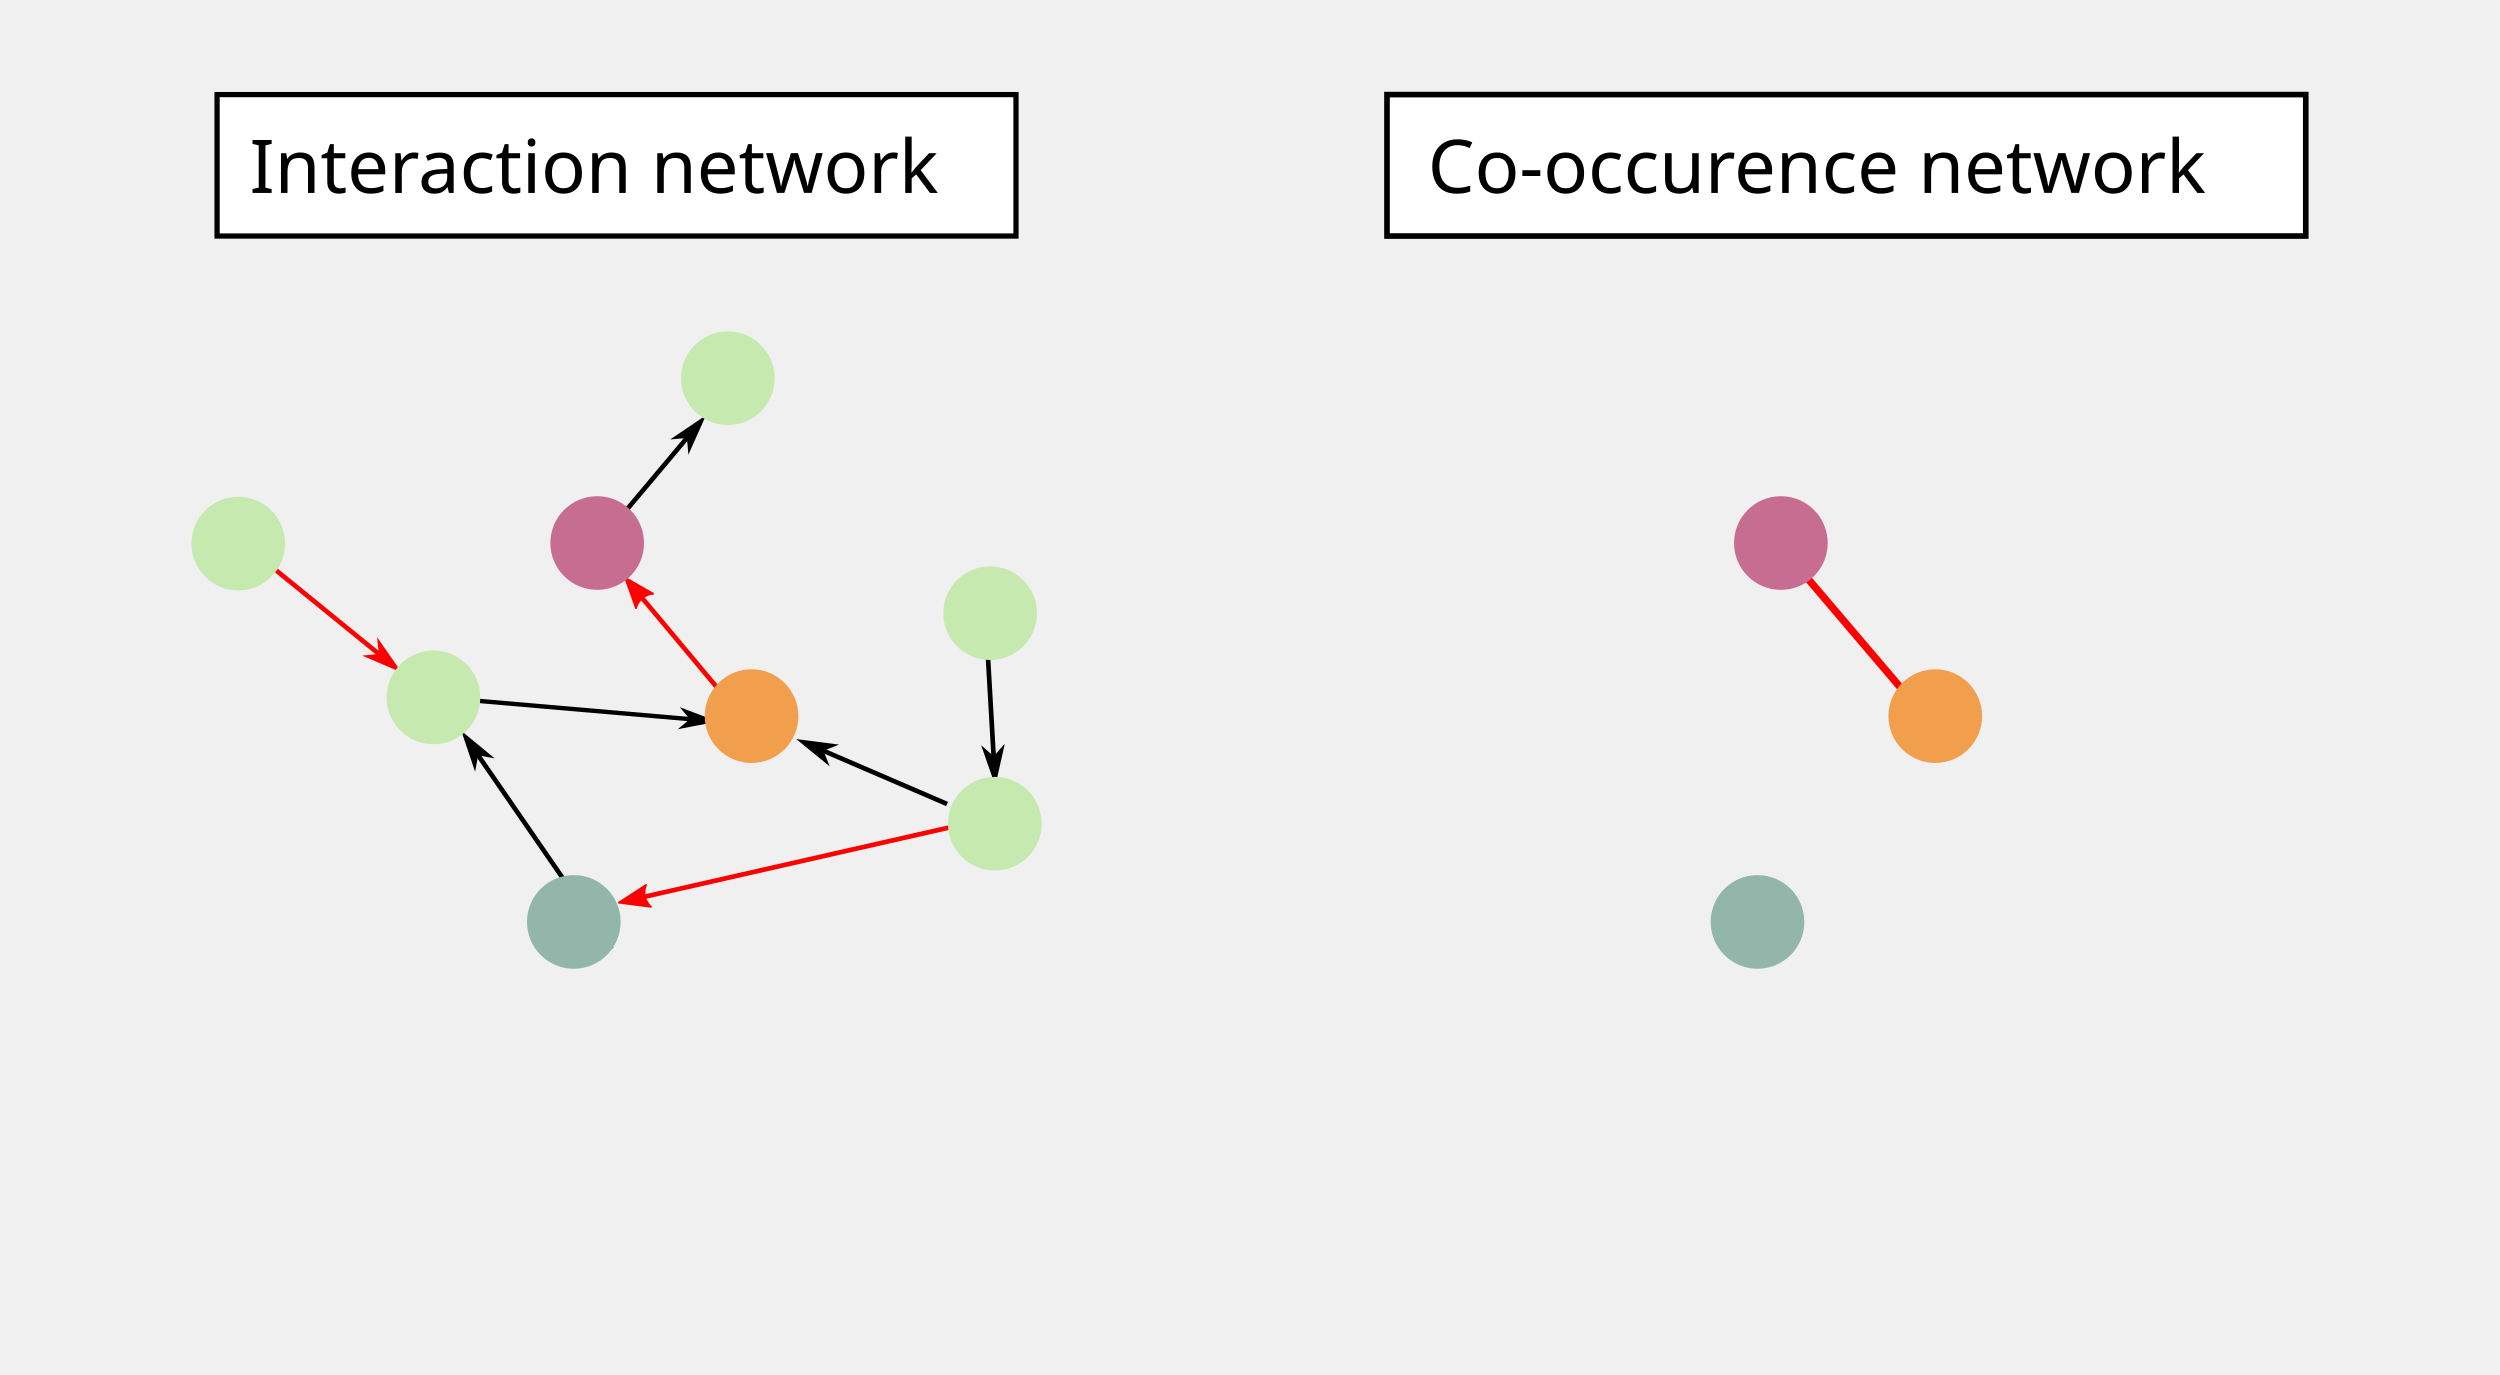
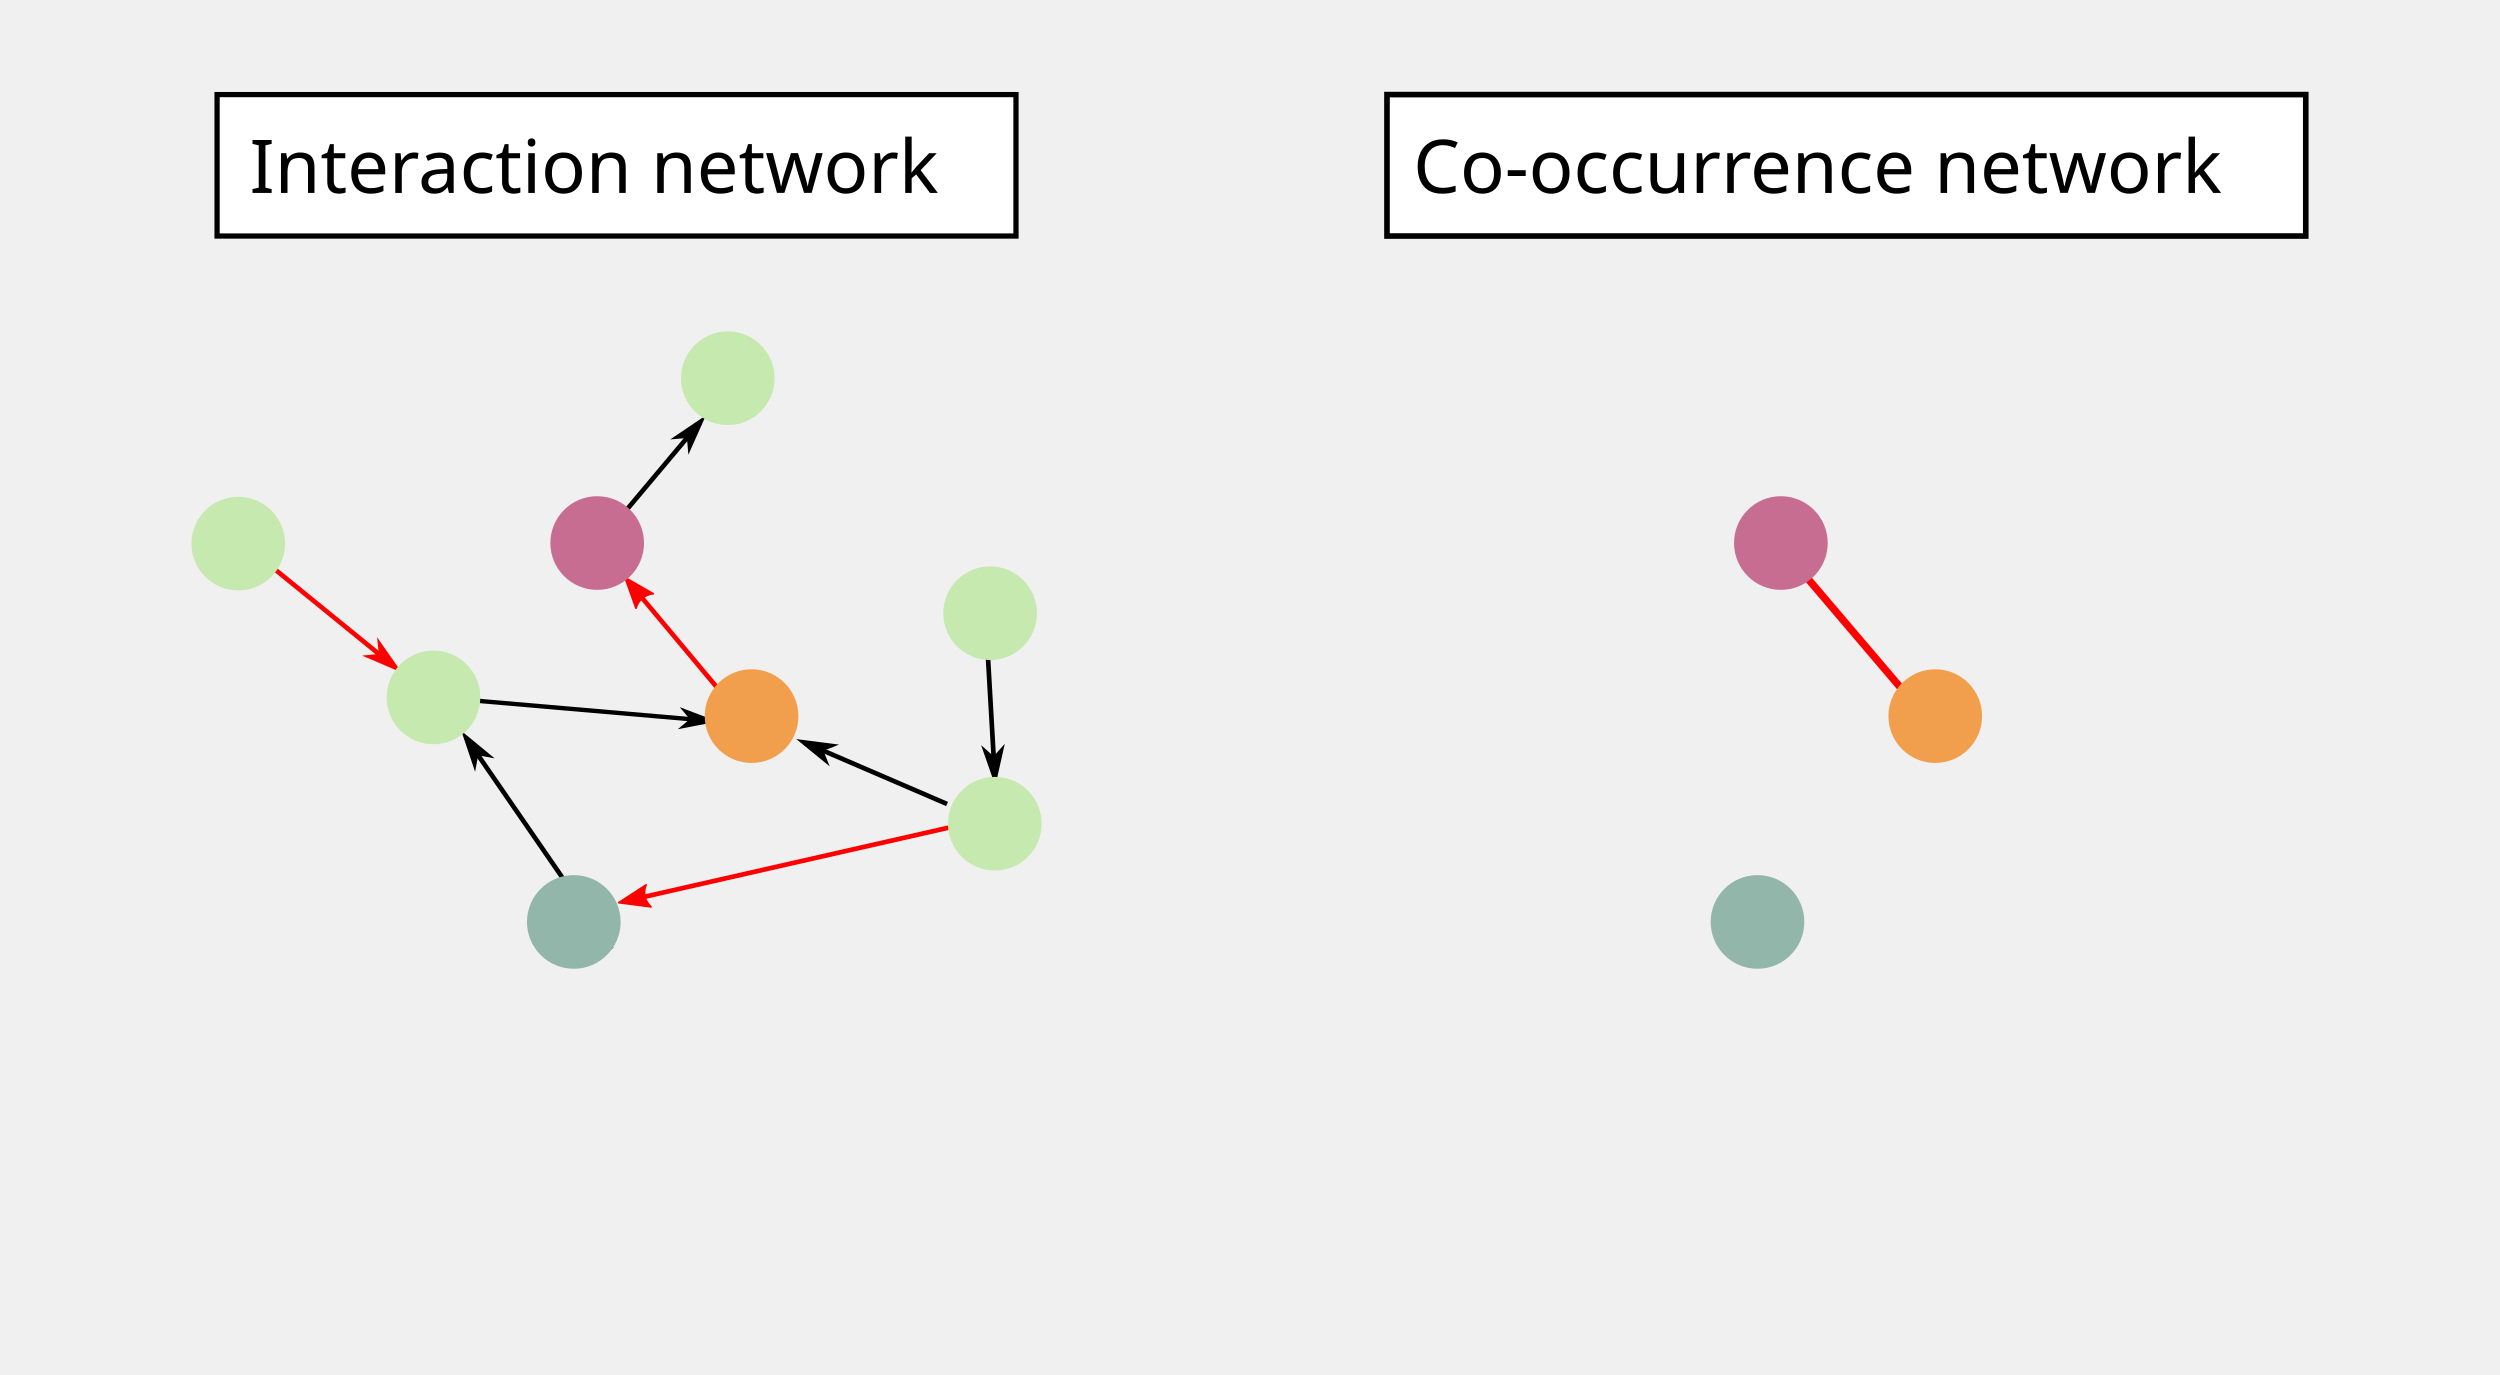
<svg xmlns="http://www.w3.org/2000/svg" width="1000" height="550" id="svg5359" version="1.1">
  <defs id="defs5361">
    <marker style="overflow:visible" id="Arrow1Lend" refX="0" refY="0" orient="auto">
      <path transform="matrix(-0.8,0,0,-0.8,-10,0)" style="fill-rule:evenodd;stroke:#000000;stroke-width:1pt" d="M 0,0 5,-5 -12.5,0 5,5 0,0 z" id="path4191" />
    </marker>
    <marker style="overflow:visible" id="marker5264" refX="0" refY="0" orient="auto">
      <path transform="matrix(-0.8,0,0,-0.8,-10,0)" style="fill-rule:evenodd;stroke:#000000;stroke-width:1pt" d="M 0,0 5,-5 -12.5,0 5,5 0,0 z" id="path5266" />
    </marker>
    <marker style="overflow:visible" id="marker5268" refX="0" refY="0" orient="auto">
      <path transform="matrix(-0.8,0,0,-0.8,-10,0)" style="fill-rule:evenodd;stroke:#000000;stroke-width:1pt" d="M 0,0 5,-5 -12.5,0 5,5 0,0 z" id="path5270" />
    </marker>
    <marker style="overflow:visible" id="marker5272" refX="0" refY="0" orient="auto">
      <path transform="matrix(-0.8,0,0,-0.8,-10,0)" style="fill-rule:evenodd;stroke:#000000;stroke-width:1pt" d="M 0,0 5,-5 -12.5,0 5,5 0,0 z" id="path5274" />
    </marker>
    <marker style="overflow:visible" id="Arrow1Mend" refX="0" refY="0" orient="auto">
      <path transform="matrix(-0.4,0,0,-0.4,-4,0)" style="fill-rule:evenodd;stroke:#000000;stroke-width:1pt" d="M 0,0 5,-5 -12.5,0 5,5 0,0 z" id="path4197" />
    </marker>
    <clipPath id="clipPath14120" clipPathUnits="userSpaceOnUse">
      <path id="path14122" d="m 59.04,73.44 320.22,0 0,142.77 -320.22,0 0,-142.77 z" />
    </clipPath>
    <clipPath id="clipPath14184" clipPathUnits="userSpaceOnUse">
      <path id="path14186" d="m 59.04,73.44 320.22,0 0,142.77 -320.22,0 0,-142.77 z" />
    </clipPath>
    <clipPath id="clipPath14529" clipPathUnits="userSpaceOnUse">
      <path id="path14531" d="m 59.04,73.44 320.22,0 0,142.77 -320.22,0 0,-142.77 z" />
    </clipPath>
    <clipPath id="clipPath14593" clipPathUnits="userSpaceOnUse">
      <path id="path14595" d="m 59.04,73.44 320.22,0 0,142.77 -320.22,0 0,-142.77 z" />
    </clipPath>
    <clipPath id="clipPath13294" clipPathUnits="userSpaceOnUse">
      <path id="path13296" d="m 59.04,73.44 320.22,0 0,142.77 -320.22,0 0,-142.77 z" />
    </clipPath>
    <clipPath id="clipPath13358" clipPathUnits="userSpaceOnUse">
      <path id="path13360" d="m 59.04,73.44 320.22,0 0,142.77 -320.22,0 0,-142.77 z" />
    </clipPath>
    <marker style="overflow:visible" id="marker6138" refX="0" refY="0" orient="auto">
      <path transform="matrix(-0.4,0,0,-0.4,-4,0)" style="fill-rule:evenodd;stroke:#000000;stroke-width:1pt" d="M 0,0 5,-5 -12.5,0 5,5 0,0 z" id="path6140" />
    </marker>
    <marker style="overflow:visible" id="marker6142" refX="0" refY="0" orient="auto">
      <path transform="matrix(-0.4,0,0,-0.4,-4,0)" style="fill-rule:evenodd;stroke:#000000;stroke-width:1pt" d="M 0,0 5,-5 -12.5,0 5,5 0,0 z" id="path6144" />
    </marker>
    <clipPath id="clipPath13706" clipPathUnits="userSpaceOnUse">
      <path id="path13708" d="m 59.04,73.44 320.22,0 0,142.77 -320.22,0 0,-142.77 z" />
    </clipPath>
    <clipPath id="clipPath13770" clipPathUnits="userSpaceOnUse">
      <path id="path13772" d="m 59.04,73.44 320.22,0 0,142.77 -320.22,0 0,-142.77 z" />
    </clipPath>
    <marker style="overflow:visible" id="marker6150" refX="0" refY="0" orient="auto">
      <path transform="matrix(-0.4,0,0,-0.4,-4,0)" style="fill-rule:evenodd;stroke:#000000;stroke-width:1pt" d="M 0,0 5,-5 -12.5,0 5,5 0,0 z" id="path6152" />
    </marker>
    <marker style="overflow:visible" id="marker6154" refX="0" refY="0" orient="auto">
      <path transform="matrix(-0.4,0,0,-0.4,-4,0)" style="fill-rule:evenodd;stroke:#000000;stroke-width:1pt" d="M 0,0 5,-5 -12.5,0 5,5 0,0 z" id="path6156" />
    </marker>
    <clipPath id="clipPath14941" clipPathUnits="userSpaceOnUse">
      <path id="path14943" d="m 59.04,73.44 320.22,0 0,142.77 -320.22,0 0,-142.77 z" />
    </clipPath>
    <clipPath id="clipPath15005" clipPathUnits="userSpaceOnUse">
      <path id="path15007" d="m 59.04,73.44 320.22,0 0,142.77 -320.22,0 0,-142.77 z" />
    </clipPath>
    <marker style="overflow:visible" id="marker6162" refX="0" refY="0" orient="auto">
      <path transform="matrix(-0.4,0,0,-0.4,-4,0)" style="fill-rule:evenodd;stroke:#000000;stroke-width:1pt" d="M 0,0 5,-5 -12.5,0 5,5 0,0 z" id="path6164" />
    </marker>
    <marker style="overflow:visible" id="marker6166" refX="0" refY="0" orient="auto">
      <path transform="matrix(-0.4,0,0,-0.4,-4,0)" style="fill-rule:evenodd;stroke:#000000;stroke-width:1pt" d="M 0,0 5,-5 -12.5,0 5,5 0,0 z" id="path6168" />
    </marker>
    <marker style="overflow:visible" id="marker6170" refX="0" refY="0" orient="auto">
      <path transform="matrix(-0.4,0,0,-0.4,-4,0)" style="fill-rule:evenodd;stroke:#000000;stroke-width:1pt" d="M 0,0 5,-5 -12.5,0 5,5 0,0 z" id="path6172" />
    </marker>
    <marker style="overflow:visible" id="marker6174" refX="0" refY="0" orient="auto">
      <path transform="matrix(-0.4,0,0,-0.4,-4,0)" style="fill-rule:evenodd;stroke:#000000;stroke-width:1pt" d="M 0,0 5,-5 -12.5,0 5,5 0,0 z" id="path6176" />
    </marker>
    <marker style="overflow:visible" id="marker6178" refX="0" refY="0" orient="auto">
      <path transform="matrix(-0.4,0,0,-0.4,-4,0)" style="fill-rule:evenodd;stroke:#000000;stroke-width:1pt" d="M 0,0 5,-5 -12.5,0 5,5 0,0 z" id="path6180" />
    </marker>
    <marker style="overflow:visible" id="marker33532" refX="0" refY="0" orient="auto">
      <path transform="matrix(-0.4,0,0,-0.4,-4,0)" style="fill-rule:evenodd;stroke:#000000;stroke-width:1pt" d="M 0,0 5,-5 -12.5,0 5,5 0,0 z" id="path33534" />
    </marker>
    <marker style="overflow:visible" id="marker10291" refX="0" refY="0" orient="auto">
      <path transform="matrix(-0.4,0,0,-0.4,-4,0)" style="fill-rule:evenodd;stroke:#000000;stroke-width:1pt" d="M 0,0 5,-5 -12.5,0 5,5 0,0 z" id="path10293" />
    </marker>
    <marker style="overflow:visible" id="marker33528d" refX="0" refY="0" orient="auto">
      <path transform="scale(0.6,0.6)" d="M 8.719,4.034 -2.207,0.016 8.719,-4.002 c -1.745,2.372 -1.735,5.617 -6e-7,8.035 z" style="fill:#ff0000;fill-rule:evenodd;stroke:#ff0000;stroke-width:0.625;stroke-linejoin:round" id="path9582" />
    </marker>
    <marker style="overflow:visible" id="marker10297" refX="0" refY="0" orient="auto">
      <path transform="matrix(-0.4,0,0,-0.4,-4,0)" style="fill-rule:evenodd;stroke:#000000;stroke-width:1pt" d="M 0,0 5,-5 -12.5,0 5,5 0,0 z" id="path10299" />
    </marker>
    <marker style="overflow:visible" id="marker33532T" refX="0" refY="0" orient="auto">
      <path transform="matrix(-0.4,0,0,-0.4,-4,0)" style="fill:#ff0000;fill-rule:evenodd;stroke:#ff0000;stroke-width:1pt" d="M 0,0 5,-5 -12.5,0 5,5 0,0 z" id="path9585" />
    </marker>
    <marker style="overflow:visible" id="marker10303" refX="0" refY="0" orient="auto">
      <path transform="matrix(-0.4,0,0,-0.4,-4,0)" style="fill-rule:evenodd;stroke:#000000;stroke-width:1pt" d="M 0,0 5,-5 -12.5,0 5,5 0,0 z" id="path10305" />
    </marker>
    <marker style="overflow:visible" id="marker335282" refX="0" refY="0" orient="auto">
      <path transform="scale(0.6,0.6)" d="M 8.719,4.034 -2.207,0.016 8.719,-4.002 c -1.745,2.372 -1.735,5.617 -6e-7,8.035 z" style="fill:#ff0000;fill-rule:evenodd;stroke:#ff0000;stroke-width:0.625;stroke-linejoin:round" id="path9579" />
    </marker>
    <marker style="overflow:visible" id="marker10309" refX="0" refY="0" orient="auto">
      <path transform="matrix(-0.4,0,0,-0.4,-4,0)" style="fill-rule:evenodd;stroke:#000000;stroke-width:1pt" d="M 0,0 5,-5 -12.5,0 5,5 0,0 z" id="path10311" />
    </marker>
    <marker style="overflow:visible" id="Arrow2Mstart" refX="0" refY="0" orient="auto">
      <path transform="scale(0.6,0.6)" d="M 8.719,4.034 -2.207,0.016 8.719,-4.002 c -1.745,2.372 -1.735,5.617 -6e-7,8.035 z" style="fill-rule:evenodd;stroke-width:0.625;stroke-linejoin:round" id="path4212" />
    </marker>
    <marker style="overflow:visible" id="marker22553-3" refX="0" refY="0" orient="auto">
      <path transform="matrix(-0.4,0,0,-0.4,-4,0)" style="fill-rule:evenodd;stroke:#000000;stroke-width:1pt" d="M 0,0 5,-5 -12.5,0 5,5 0,0 z" id="path22555-3" />
    </marker>
    <marker style="overflow:visible" id="marker10317" refX="0" refY="0" orient="auto">
      <path transform="scale(0.6,0.6)" d="M 8.719,4.034 -2.207,0.016 8.719,-4.002 c -1.745,2.372 -1.735,5.617 -6e-7,8.035 z" style="fill-rule:evenodd;stroke-width:0.625;stroke-linejoin:round" id="path10319" />
    </marker>
    <marker style="overflow:visible" id="marker10321" refX="0" refY="0" orient="auto">
      <path transform="matrix(-0.4,0,0,-0.4,-4,0)" style="fill-rule:evenodd;stroke:#000000;stroke-width:1pt" d="M 0,0 5,-5 -12.5,0 5,5 0,0 z" id="path10323" />
    </marker>
    <marker style="overflow:visible" id="marker10325" refX="0" refY="0" orient="auto">
      <path transform="scale(0.6,0.6)" d="M 8.719,4.034 -2.207,0.016 8.719,-4.002 c -1.745,2.372 -1.735,5.617 -6e-7,8.035 z" style="fill-rule:evenodd;stroke-width:0.625;stroke-linejoin:round" id="path10327" />
    </marker>
    <marker style="overflow:visible" id="marker10329" refX="0" refY="0" orient="auto">
      <path transform="matrix(-0.4,0,0,-0.4,-4,0)" style="fill-rule:evenodd;stroke:#000000;stroke-width:1pt" d="M 0,0 5,-5 -12.5,0 5,5 0,0 z" id="path10331" />
    </marker>
    <marker style="overflow:visible" id="marker10333" refX="0" refY="0" orient="auto">
      <path transform="scale(0.6,0.6)" d="M 8.719,4.034 -2.207,0.016 8.719,-4.002 c -1.745,2.372 -1.735,5.617 -6e-7,8.035 z" style="fill-rule:evenodd;stroke-width:0.625;stroke-linejoin:round" id="path10335" />
    </marker>
    <marker style="overflow:visible" id="marker10337" refX="0" refY="0" orient="auto">
      <path transform="matrix(-0.4,0,0,-0.4,-4,0)" style="fill-rule:evenodd;stroke:#000000;stroke-width:1pt" d="M 0,0 5,-5 -12.5,0 5,5 0,0 z" id="path10339" />
    </marker>
    <clipPath id="clipPath28510" clipPathUnits="userSpaceOnUse">
      <path id="path28512" d="m 73.125,44.1 453.375,0 0,352.8 -453.375,0 0,-352.8 z" />
    </clipPath>
    <clipPath id="clipPath28520" clipPathUnits="userSpaceOnUse">
      <path id="path28522" d="m 73.125,44.1 453.375,0 0,352.8 -453.375,0 0,-352.8 z" />
    </clipPath>
    <clipPath id="clipPath28530" clipPathUnits="userSpaceOnUse">
      <path id="path28532" d="m 73.125,44.1 453.375,0 0,352.8 -453.375,0 0,-352.8 z" />
    </clipPath>
    <clipPath id="clipPath28540" clipPathUnits="userSpaceOnUse">
      <path id="path28542" d="m 73.125,44.1 453.375,0 0,352.8 -453.375,0 0,-352.8 z" />
    </clipPath>
    <clipPath id="clipPath28550" clipPathUnits="userSpaceOnUse">
      <path id="path28552" d="m 73.125,44.1 453.375,0 0,352.8 -453.375,0 0,-352.8 z" />
    </clipPath>
    <clipPath id="clipPath27711" clipPathUnits="userSpaceOnUse">
      <path id="path27713" d="m 73.125,44.1 453.375,0 0,352.8 -453.375,0 0,-352.8 z" />
    </clipPath>
    <clipPath id="clipPath27721" clipPathUnits="userSpaceOnUse">
      <path id="path27723" d="m 73.125,44.1 453.375,0 0,352.8 -453.375,0 0,-352.8 z" />
    </clipPath>
    <clipPath id="clipPath27731" clipPathUnits="userSpaceOnUse">
      <path id="path27733" d="m 73.125,44.1 453.375,0 0,352.8 -453.375,0 0,-352.8 z" />
    </clipPath>
    <clipPath id="clipPath27741" clipPathUnits="userSpaceOnUse">
      <path id="path27743" d="m 73.125,44.1 453.375,0 0,352.8 -453.375,0 0,-352.8 z" />
    </clipPath>
    <clipPath id="clipPath27751" clipPathUnits="userSpaceOnUse">
      <path id="path27753" d="m 73.125,44.1 453.375,0 0,352.8 -453.375,0 0,-352.8 z" />
    </clipPath>
    <clipPath id="clipPath27133" clipPathUnits="userSpaceOnUse">
      <path id="path27135" d="m 73.125,44.1 453.375,0 0,352.8 -453.375,0 0,-352.8 z" />
    </clipPath>
    <clipPath id="clipPath27143" clipPathUnits="userSpaceOnUse">
      <path id="path27145" d="m 73.125,44.1 453.375,0 0,352.8 -453.375,0 0,-352.8 z" />
    </clipPath>
    <clipPath id="clipPath27153" clipPathUnits="userSpaceOnUse">
      <path id="path27155" d="m 73.125,44.1 453.375,0 0,352.8 -453.375,0 0,-352.8 z" />
    </clipPath>
    <clipPath id="clipPath27163" clipPathUnits="userSpaceOnUse">
      <path id="path27165" d="m 73.125,44.1 453.375,0 0,352.8 -453.375,0 0,-352.8 z" />
    </clipPath>
    <clipPath id="clipPath27173" clipPathUnits="userSpaceOnUse">
      <path id="path27175" d="m 73.125,44.1 453.375,0 0,352.8 -453.375,0 0,-352.8 z" />
    </clipPath>
    <marker style="overflow:visible" id="marker22553-3-0" refX="0" refY="0" orient="auto">
      <path transform="matrix(-0.4,0,0,-0.4,-4,0)" style="fill-rule:evenodd;stroke:#000000;stroke-width:1pt" d="M 0,0 5,-5 -12.5,0 5,5 0,0 z" id="path22555-3-6" />
    </marker>
    <marker style="overflow:visible" id="marker10373" refX="0" refY="0" orient="auto">
      <path transform="matrix(-0.4,0,0,-0.4,-4,0)" style="fill-rule:evenodd;stroke:#000000;stroke-width:1pt" d="M 0,0 5,-5 -12.5,0 5,5 0,0 z" id="path10375" />
    </marker>
    <marker style="overflow:visible" id="marker10377" refX="0" refY="0" orient="auto">
      <path transform="matrix(-0.4,0,0,-0.4,-4,0)" style="fill-rule:evenodd;stroke:#000000;stroke-width:1pt" d="M 0,0 5,-5 -12.5,0 5,5 0,0 z" id="path10379" />
    </marker>
    <marker style="overflow:visible" id="marker10381" refX="0" refY="0" orient="auto">
      <path transform="matrix(-0.4,0,0,-0.4,-4,0)" style="fill-rule:evenodd;stroke:#000000;stroke-width:1pt" d="M 0,0 5,-5 -12.5,0 5,5 0,0 z" id="path10383" />
    </marker>
    <marker style="overflow:visible" id="Arrow1Lend-7" refX="0" refY="0" orient="auto">
      <path transform="matrix(-0.8,0,0,-0.8,-10,0)" style="fill-rule:evenodd;stroke:#000000;stroke-width:1pt" d="M 0,0 5,-5 -12.5,0 5,5 0,0 z" id="path4191-5" />
    </marker>
    <marker style="overflow:visible" id="marker33532-5" refX="0" refY="0" orient="auto">
      <path transform="matrix(-0.4,0,0,-0.4,-4,0)" style="fill-rule:evenodd;stroke:#000000;stroke-width:1pt" d="M 0,0 5,-5 -12.5,0 5,5 0,0 z" id="path33534-7" />
    </marker>
    <marker style="overflow:visible" id="marker22565" refX="0" refY="0" orient="auto">
      <path transform="matrix(-0.4,0,0,-0.4,-4,0)" style="fill-rule:evenodd;stroke:#000000;stroke-width:1pt" d="M 0,0 5,-5 -12.5,0 5,5 0,0 z" id="path22567" />
    </marker>
    <marker style="overflow:visible" id="marker33528d-5" refX="0" refY="0" orient="auto">
      <path transform="scale(0.6,0.6)" d="M 8.719,4.034 -2.207,0.016 8.719,-4.002 c -1.745,2.372 -1.735,5.617 -6e-7,8.035 z" style="fill:#ff0000;fill-rule:evenodd;stroke:#ff0000;stroke-width:0.625;stroke-linejoin:round" id="path9582-0" />
    </marker>
    <marker style="overflow:visible" id="marker22571" refX="0" refY="0" orient="auto">
      <path transform="matrix(-0.4,0,0,-0.4,-4,0)" style="fill-rule:evenodd;stroke:#000000;stroke-width:1pt" d="M 0,0 5,-5 -12.5,0 5,5 0,0 z" id="path22573" />
    </marker>
    <marker style="overflow:visible" id="marker33532T-7" refX="0" refY="0" orient="auto">
      <path transform="matrix(-0.4,0,0,-0.4,-4,0)" style="fill:#ff0000;fill-rule:evenodd;stroke:#ff0000;stroke-width:1pt" d="M 0,0 5,-5 -12.5,0 5,5 0,0 z" id="path9585-5" />
    </marker>
    <marker style="overflow:visible" id="marker22577" refX="0" refY="0" orient="auto">
      <path transform="matrix(-0.4,0,0,-0.4,-4,0)" style="fill-rule:evenodd;stroke:#000000;stroke-width:1pt" d="M 0,0 5,-5 -12.5,0 5,5 0,0 z" id="path22579" />
    </marker>
    <marker style="overflow:visible" id="marker335282-6" refX="0" refY="0" orient="auto">
      <path transform="scale(0.6,0.6)" d="M 8.719,4.034 -2.207,0.016 8.719,-4.002 c -1.745,2.372 -1.735,5.617 -6e-7,8.035 z" style="fill:#ff0000;fill-rule:evenodd;stroke:#ff0000;stroke-width:0.625;stroke-linejoin:round" id="path9579-4" />
    </marker>
    <marker style="overflow:visible" id="marker22583" refX="0" refY="0" orient="auto">
      <path transform="matrix(-0.4,0,0,-0.4,-4,0)" style="fill-rule:evenodd;stroke:#000000;stroke-width:1pt" d="M 0,0 5,-5 -12.5,0 5,5 0,0 z" id="path22585" />
    </marker>
  </defs>
  <g id="layer1" transform="translate(0,-502.3622)">
-     <g transform="matrix(0.7408668,0,0,0.7408668,-310.5191,-2088.731)" id="g22469">
-       <g transform="matrix(0.6304057,0,0,0.6304057,-273.7236,2695.283)" id="g11648-6">
-         <path id="path5036-4" d="m 1474.308,1869.641 231.868,20.031" style="fill:none;stroke:#000000;stroke-width:3.746;stroke-linecap:butt;stroke-linejoin:miter;stroke-miterlimit:4;stroke-opacity:1;stroke-dasharray:none;marker-end:url(#marker33532)" />
-         <path id="path5038-9" d="m 1943.041,1797.528 8.013,140.039" style="fill:none;stroke:#000000;stroke-width:4;stroke-linecap:butt;stroke-linejoin:miter;stroke-miterlimit:4;stroke-opacity:1;stroke-dasharray:none;marker-end:url(#marker33532)" />
-         <path id="path5040-7" d="m 1634.112,2044.218 285.868,-64.97" style="fill:#ff0000;fill-opacity:1;stroke:#ff0000;stroke-width:4;stroke-linecap:butt;stroke-linejoin:miter;stroke-miterlimit:4;stroke-opacity:1;stroke-dasharray:none;marker-start:url(#marker33528d);marker-end:none" />
-         <path id="path5044-0" d="M 1622.824,2085.091 1498.63,1904.809" style="fill:none;stroke:#000000;stroke-width:4;stroke-linecap:butt;stroke-linejoin:miter;stroke-miterlimit:4;stroke-opacity:1;stroke-dasharray:none;marker-start:none;marker-end:url(#marker33532)" />
-         <path transform="matrix(0.9534689,0,0,1.001142,524.1519,-186.5523)" d="m 1534.402,1981.817 c 0,22.126 -18.834,40.063 -42.066,40.063 -23.232,0 -42.066,-17.937 -42.066,-40.063 0,-22.126 18.834,-40.063 42.066,-40.063 23.232,0 42.066,17.937 42.066,40.063 z" id="path4988-5-75" style="fill:#c6e9af;fill-opacity:1;stroke:none" />
-         <path transform="matrix(0.9534689,0,0,1.001142,167.5938,77.86157)" d="m 1534.402,1981.817 c 0,22.126 -18.834,40.063 -42.066,40.063 -23.232,0 -42.066,-17.937 -42.066,-40.063 0,-22.126 18.834,-40.063 42.066,-40.063 23.232,0 42.066,17.937 42.066,40.063 z" id="path4988-8-3" style="fill:#92b7aa;fill-opacity:1;stroke:none" />
-         <path id="path5071-9" d="m 1302.724,1734.127 134.342,109.295" style="fill:#ff0000;fill-opacity:1;stroke:#ff0000;stroke-width:4;stroke-linecap:butt;stroke-linejoin:miter;stroke-miterlimit:4;stroke-opacity:1;stroke-dasharray:none;marker-end:url(#marker33532T)" />
-         <path id="path5073-3" d="m 1634.421,1710.507 64.214,-76.445" style="fill:none;stroke:#000000;stroke-width:4;stroke-linecap:butt;stroke-linejoin:miter;stroke-miterlimit:4;stroke-opacity:1;stroke-dasharray:none;marker-end:url(#marker33532)" />
-         <path transform="matrix(0.9534689,0,0,1.001142,299.4839,-387.8093)" d="m 1534.402,1981.817 c 0,22.126 -18.834,40.063 -42.066,40.063 -23.232,0 -42.066,-17.937 -42.066,-40.063 0,-22.126 18.834,-40.063 42.066,-40.063 23.232,0 42.066,17.937 42.066,40.063 z" id="path4988-5-8-1" style="fill:#c6e9af;fill-opacity:1;stroke:none" />
-         <path transform="matrix(0.9534689,0,0,1.001142,47.40539,-114.4392)" d="m 1534.402,1981.817 c 0,22.126 -18.834,40.063 -42.066,40.063 -23.232,0 -42.066,-17.937 -42.066,-40.063 0,-22.126 18.834,-40.063 42.066,-40.063 23.232,0 42.066,17.937 42.066,40.063 z" id="path4988-0" style="fill:#c6e9af;fill-opacity:1;stroke:none" />
-         <path transform="matrix(0.9534689,0,0,1.001142,-119.7796,-246.1662)" d="m 1534.402,1981.817 c 0,22.126 -18.834,40.063 -42.066,40.063 -23.232,0 -42.066,-17.937 -42.066,-40.063 0,-22.126 18.834,-40.063 42.066,-40.063 23.232,0 42.066,17.937 42.066,40.063 z" id="path4988-5-7-6" style="fill:#c6e9af;fill-opacity:1;stroke:none" />
-         <path id="path5075-0" d="m 1637.758,1770.998 83.209,99.489" style="fill:#ff0000;fill-opacity:1;stroke:#ff0000;stroke-width:4;stroke-linecap:butt;stroke-linejoin:miter;stroke-miterlimit:4;stroke-opacity:1;stroke-dasharray:none;marker-start:url(#marker335282);marker-end:none" />
-         <path id="path5077-2" d="m 1910.153,1960.93 -121.907,-52.488" style="fill:none;stroke:#000000;stroke-width:4;stroke-linecap:butt;stroke-linejoin:miter;stroke-miterlimit:4;stroke-opacity:1;stroke-dasharray:none;marker-end:url(#marker33532)" />
-         <path transform="matrix(0.9534689,0,0,1.001142,319.8321,-98.41434)" d="m 1534.402,1981.817 c 0,22.126 -18.834,40.063 -42.066,40.063 -23.232,0 -42.066,-17.937 -42.066,-40.063 0,-22.126 18.834,-40.063 42.066,-40.063 23.232,0 42.066,17.937 42.066,40.063 z" id="path4988-1-2" style="fill:#f29f4d;fill-opacity:1;stroke:none" />
-         <path transform="matrix(0.9534689,0,0,1.001142,528.1581,-6.270115)" d="m 1534.402,1981.817 c 0,22.126 -18.834,40.063 -42.066,40.063 -23.232,0 -42.066,-17.937 -42.066,-40.063 0,-22.126 18.834,-40.063 42.066,-40.063 23.232,0 42.066,17.937 42.066,40.063 z" id="path4988-2-4" style="fill:#c6e9af;fill-opacity:1;stroke:none" />
-         <path transform="matrix(0.9534689,0,0,1.001142,187.6251,-246.6464)" d="m 1534.402,1981.817 c 0,22.126 -18.834,40.063 -42.066,40.063 -23.232,0 -42.066,-17.937 -42.066,-40.063 0,-22.126 18.834,-40.063 42.066,-40.063 23.232,0 42.066,17.937 42.066,40.063 z" id="path4988-4-1" style="fill:#c76d91;fill-opacity:1;stroke:none" />
-       </g>
-       <g transform="translate(-487.1029,747.8414)" id="g10273-7">
-         <path transform="matrix(0.6010722,0,0,0.6311258,958.1154,1996.526)" d="m 1534.402,1981.817 c 0,22.126 -18.834,40.063 -42.066,40.063 -23.232,0 -42.066,-17.937 -42.066,-40.063 0,-22.126 18.834,-40.063 42.066,-40.063 23.232,0 42.066,17.937 42.066,40.063 z" id="path4988-8-2-0" style="fill:#92b7aa;fill-opacity:1;stroke:none" />
-         <path style="fill:#ff0000;stroke:#ff0000;stroke-width:4;stroke-linecap:butt;stroke-linejoin:miter;stroke-miterlimit:4;stroke-opacity:1;stroke-dasharray:none" d="m 1866.731,3043.68 80.125,94.147" id="path11804-1" />
-         <path transform="matrix(0.6010722,0,0,0.6311258,1054.087,1885.4)" d="m 1534.402,1981.817 c 0,22.126 -18.834,40.063 -42.066,40.063 -23.232,0 -42.066,-17.937 -42.066,-40.063 0,-22.126 18.834,-40.063 42.066,-40.063 23.232,0 42.066,17.937 42.066,40.063 z" id="path4988-1-0-8" style="fill:#f29f4d;fill-opacity:1;stroke:none" />
-         <path transform="matrix(0.6010722,0,0,0.6311258,970.7432,1791.954)" d="m 1534.402,1981.817 c 0,22.126 -18.834,40.063 -42.066,40.063 -23.232,0 -42.066,-17.937 -42.066,-40.063 0,-22.126 18.834,-40.063 42.066,-40.063 23.232,0 42.066,17.937 42.066,40.063 z" id="path4988-4-5-5" style="fill:#c76d91;fill-opacity:1;stroke:none" />
-       </g>
-       <g transform="translate(7.416532,0)" id="g12801">
-         <rect style="fill:#ffffff;fill-opacity:1;stroke:#000000;stroke-width:2.827;stroke-miterlimit:4;stroke-opacity:1;stroke-dasharray:none;stroke-dashoffset:0" id="rect12776" width="431.335" height="76.368" x="528.916" y="3548.449" />
-         <text id="text5938-2-0-4" y="3601.545" x="546.449" style="font-size:40px;font-style:normal;font-weight:normal;line-height:125%;letter-spacing:0px;word-spacing:0px;fill:#000000;fill-opacity:1;stroke:none;font-family:Sans" xml:space="preserve">
-           <tspan id="tspan5984-4-4" style="font-size:40px" y="3601.545" x="546.449">Interaction network</tspan>
-         </text>
-       </g>
-       <g transform="translate(-5.119937,0)" id="g12796">
-         <rect style="fill:#ffffff;fill-opacity:1;stroke:#000000;stroke-width:3.032;stroke-miterlimit:4;stroke-opacity:1;stroke-dasharray:none;stroke-dashoffset:0" id="rect12776-8" width="496.059" height="76.368" x="1173.09" y="3548.449" />
-         <text id="text5938-2-0-4-3" y="3601.545" x="1195.114" style="font-size:40px;font-style:normal;font-weight:normal;line-height:125%;letter-spacing:0px;word-spacing:0px;fill:#000000;fill-opacity:1;stroke:none;font-family:Sans" xml:space="preserve">
-           <tspan id="tspan5984-4-4-8" style="font-size:40px" y="3601.545" x="1195.114">Co-occurence network</tspan>
-         </text>
-       </g>
+     <g id="g11648-6" transform="matrix(0.4670467,0,0,0.4670467,-513.3119,-91.88498)">
+       <path style="fill:none;stroke:#000000;stroke-width:3.746;stroke-linecap:butt;stroke-linejoin:miter;stroke-miterlimit:4;stroke-opacity:1;stroke-dasharray:none;marker-end:url(#marker33532)" d="m 1474.308,1869.641 231.868,20.031" id="path5036-4" />
+       <path style="fill:none;stroke:#000000;stroke-width:4;stroke-linecap:butt;stroke-linejoin:miter;stroke-miterlimit:4;stroke-opacity:1;stroke-dasharray:none;marker-end:url(#marker33532)" d="m 1943.041,1797.528 8.013,140.039" id="path5038-9" />
+       <path style="fill:#ff0000;fill-opacity:1;stroke:#ff0000;stroke-width:4;stroke-linecap:butt;stroke-linejoin:miter;stroke-miterlimit:4;stroke-opacity:1;stroke-dasharray:none;marker-start:url(#marker33528d);marker-end:none" d="m 1634.112,2044.218 285.868,-64.97" id="path5040-7" />
+       <path style="fill:none;stroke:#000000;stroke-width:4;stroke-linecap:butt;stroke-linejoin:miter;stroke-miterlimit:4;stroke-opacity:1;stroke-dasharray:none;marker-start:none;marker-end:url(#marker33532)" d="M 1622.824,2085.091 1498.63,1904.809" id="path5044-0" />
+       <path style="fill:#c6e9af;fill-opacity:1;stroke:none" id="path4988-5-75" d="m 1534.402,1981.817 c 0,22.126 -18.834,40.063 -42.066,40.063 -23.232,0 -42.066,-17.937 -42.066,-40.063 0,-22.126 18.834,-40.063 42.066,-40.063 23.232,0 42.066,17.937 42.066,40.063 z" transform="matrix(0.9534689,0,0,1.001142,524.1519,-186.5523)" />
+       <path style="fill:#92b7aa;fill-opacity:1;stroke:none" id="path4988-8-3" d="m 1534.402,1981.817 c 0,22.126 -18.834,40.063 -42.066,40.063 -23.232,0 -42.066,-17.937 -42.066,-40.063 0,-22.126 18.834,-40.063 42.066,-40.063 23.232,0 42.066,17.937 42.066,40.063 z" transform="matrix(0.9534689,0,0,1.001142,167.5938,77.86157)" />
+       <path style="fill:#ff0000;fill-opacity:1;stroke:#ff0000;stroke-width:4;stroke-linecap:butt;stroke-linejoin:miter;stroke-miterlimit:4;stroke-opacity:1;stroke-dasharray:none;marker-end:url(#marker33532T)" d="m 1302.724,1734.127 134.342,109.295" id="path5071-9" />
+       <path style="fill:none;stroke:#000000;stroke-width:4;stroke-linecap:butt;stroke-linejoin:miter;stroke-miterlimit:4;stroke-opacity:1;stroke-dasharray:none;marker-end:url(#marker33532)" d="m 1634.421,1710.507 64.214,-76.445" id="path5073-3" />
+       <path style="fill:#c6e9af;fill-opacity:1;stroke:none" id="path4988-5-8-1" d="m 1534.402,1981.817 c 0,22.126 -18.834,40.063 -42.066,40.063 -23.232,0 -42.066,-17.937 -42.066,-40.063 0,-22.126 18.834,-40.063 42.066,-40.063 23.232,0 42.066,17.937 42.066,40.063 z" transform="matrix(0.9534689,0,0,1.001142,299.4839,-387.8093)" />
+       <path style="fill:#c6e9af;fill-opacity:1;stroke:none" id="path4988-0" d="m 1534.402,1981.817 c 0,22.126 -18.834,40.063 -42.066,40.063 -23.232,0 -42.066,-17.937 -42.066,-40.063 0,-22.126 18.834,-40.063 42.066,-40.063 23.232,0 42.066,17.937 42.066,40.063 z" transform="matrix(0.9534689,0,0,1.001142,47.40539,-114.4392)" />
+       <path style="fill:#c6e9af;fill-opacity:1;stroke:none" id="path4988-5-7-6" d="m 1534.402,1981.817 c 0,22.126 -18.834,40.063 -42.066,40.063 -23.232,0 -42.066,-17.937 -42.066,-40.063 0,-22.126 18.834,-40.063 42.066,-40.063 23.232,0 42.066,17.937 42.066,40.063 z" transform="matrix(0.9534689,0,0,1.001142,-119.7796,-246.1662)" />
+       <path style="fill:#ff0000;fill-opacity:1;stroke:#ff0000;stroke-width:4;stroke-linecap:butt;stroke-linejoin:miter;stroke-miterlimit:4;stroke-opacity:1;stroke-dasharray:none;marker-start:url(#marker335282);marker-end:none" d="m 1637.758,1770.998 83.209,99.489" id="path5075-0" />
+       <path style="fill:none;stroke:#000000;stroke-width:4;stroke-linecap:butt;stroke-linejoin:miter;stroke-miterlimit:4;stroke-opacity:1;stroke-dasharray:none;marker-end:url(#marker33532)" d="m 1910.153,1960.93 -121.907,-52.488" id="path5077-2" />
+       <path style="fill:#f29f4d;fill-opacity:1;stroke:none" id="path4988-1-2" d="m 1534.402,1981.817 c 0,22.126 -18.834,40.063 -42.066,40.063 -23.232,0 -42.066,-17.937 -42.066,-40.063 0,-22.126 18.834,-40.063 42.066,-40.063 23.232,0 42.066,17.937 42.066,40.063 z" transform="matrix(0.9534689,0,0,1.001142,319.8321,-98.41434)" />
+       <path style="fill:#c6e9af;fill-opacity:1;stroke:none" id="path4988-2-4" d="m 1534.402,1981.817 c 0,22.126 -18.834,40.063 -42.066,40.063 -23.232,0 -42.066,-17.937 -42.066,-40.063 0,-22.126 18.834,-40.063 42.066,-40.063 23.232,0 42.066,17.937 42.066,40.063 z" transform="matrix(0.9534689,0,0,1.001142,528.1581,-6.270115)" />
+       <path style="fill:#c76d91;fill-opacity:1;stroke:none" id="path4988-4-1" d="m 1534.402,1981.817 c 0,22.126 -18.834,40.063 -42.066,40.063 -23.232,0 -42.066,-17.937 -42.066,-40.063 0,-22.126 18.834,-40.063 42.066,-40.063 23.232,0 42.066,17.937 42.066,40.063 z" transform="matrix(0.9534689,0,0,1.001142,187.6251,-246.6464)" />
+     </g>
+     <g id="g10273-7" transform="matrix(0.7408668,0,0,0.7408668,-671.3975,-1534.68)">
+       <path style="fill:#92b7aa;fill-opacity:1;stroke:none" id="path4988-8-2-0" d="m 1534.402,1981.817 c 0,22.126 -18.834,40.063 -42.066,40.063 -23.232,0 -42.066,-17.937 -42.066,-40.063 0,-22.126 18.834,-40.063 42.066,-40.063 23.232,0 42.066,17.937 42.066,40.063 z" transform="matrix(0.6010722,0,0,0.6311258,958.1154,1996.526)" />
+       <path id="path11804-1" d="m 1866.731,3043.68 80.125,94.147" style="fill:#ff0000;stroke:#ff0000;stroke-width:4;stroke-linecap:butt;stroke-linejoin:miter;stroke-miterlimit:4;stroke-opacity:1;stroke-dasharray:none" />
+       <path style="fill:#f29f4d;fill-opacity:1;stroke:none" id="path4988-1-0-8" d="m 1534.402,1981.817 c 0,22.126 -18.834,40.063 -42.066,40.063 -23.232,0 -42.066,-17.937 -42.066,-40.063 0,-22.126 18.834,-40.063 42.066,-40.063 23.232,0 42.066,17.937 42.066,40.063 z" transform="matrix(0.6010722,0,0,0.6311258,1054.087,1885.4)" />
+       <path style="fill:#c76d91;fill-opacity:1;stroke:none" id="path4988-4-5-5" d="m 1534.402,1981.817 c 0,22.126 -18.834,40.063 -42.066,40.063 -23.232,0 -42.066,-17.937 -42.066,-40.063 0,-22.126 18.834,-40.063 42.066,-40.063 23.232,0 42.066,17.937 42.066,40.063 z" transform="matrix(0.6010722,0,0,0.6311258,970.7432,1791.954)" />
+     </g>
+     <g id="g12801" transform="matrix(0.7408668,0,0,0.7408668,-305.0245,-2088.731)">
+       <rect y="3548.449" x="528.916" height="76.368" width="431.335" id="rect12776" style="fill:#ffffff;fill-opacity:1;stroke:#000000;stroke-width:2.827;stroke-miterlimit:4;stroke-opacity:1;stroke-dasharray:none;stroke-dashoffset:0" />
+       <text xml:space="preserve" style="font-size:40px;font-style:normal;font-weight:normal;line-height:125%;letter-spacing:0px;word-spacing:0px;fill:#000000;fill-opacity:1;stroke:none;font-family:Sans" x="546.449" y="3601.545" id="text5938-2-0-4">
+         <tspan x="546.449" y="3601.545" style="font-size:40px" id="tspan5984-4-4">Interaction network</tspan>
+       </text>
+     </g>
+     <g id="g12796" transform="matrix(0.7408668,0,0,0.7408668,-314.3123,-2088.731)">
+       <rect y="3548.449" x="1173.09" height="76.368" width="496.059" id="rect12776-8" style="fill:#ffffff;fill-opacity:1;stroke:#000000;stroke-width:3.032;stroke-miterlimit:4;stroke-opacity:1;stroke-dasharray:none;stroke-dashoffset:0" />
+       <text xml:space="preserve" style="font-size:40px;font-style:normal;font-weight:normal;line-height:125%;letter-spacing:0px;word-spacing:0px;fill:#000000;fill-opacity:1;stroke:none;font-family:Sans" x="1187.223" y="3601.545" id="text5938-2-0-4-3">
+         <tspan x="1187.223" y="3601.545" style="font-size:40px" id="tspan5984-4-4-8">Co-occurrence network</tspan>
+       </text>
    </g>
  </g>
</svg>
